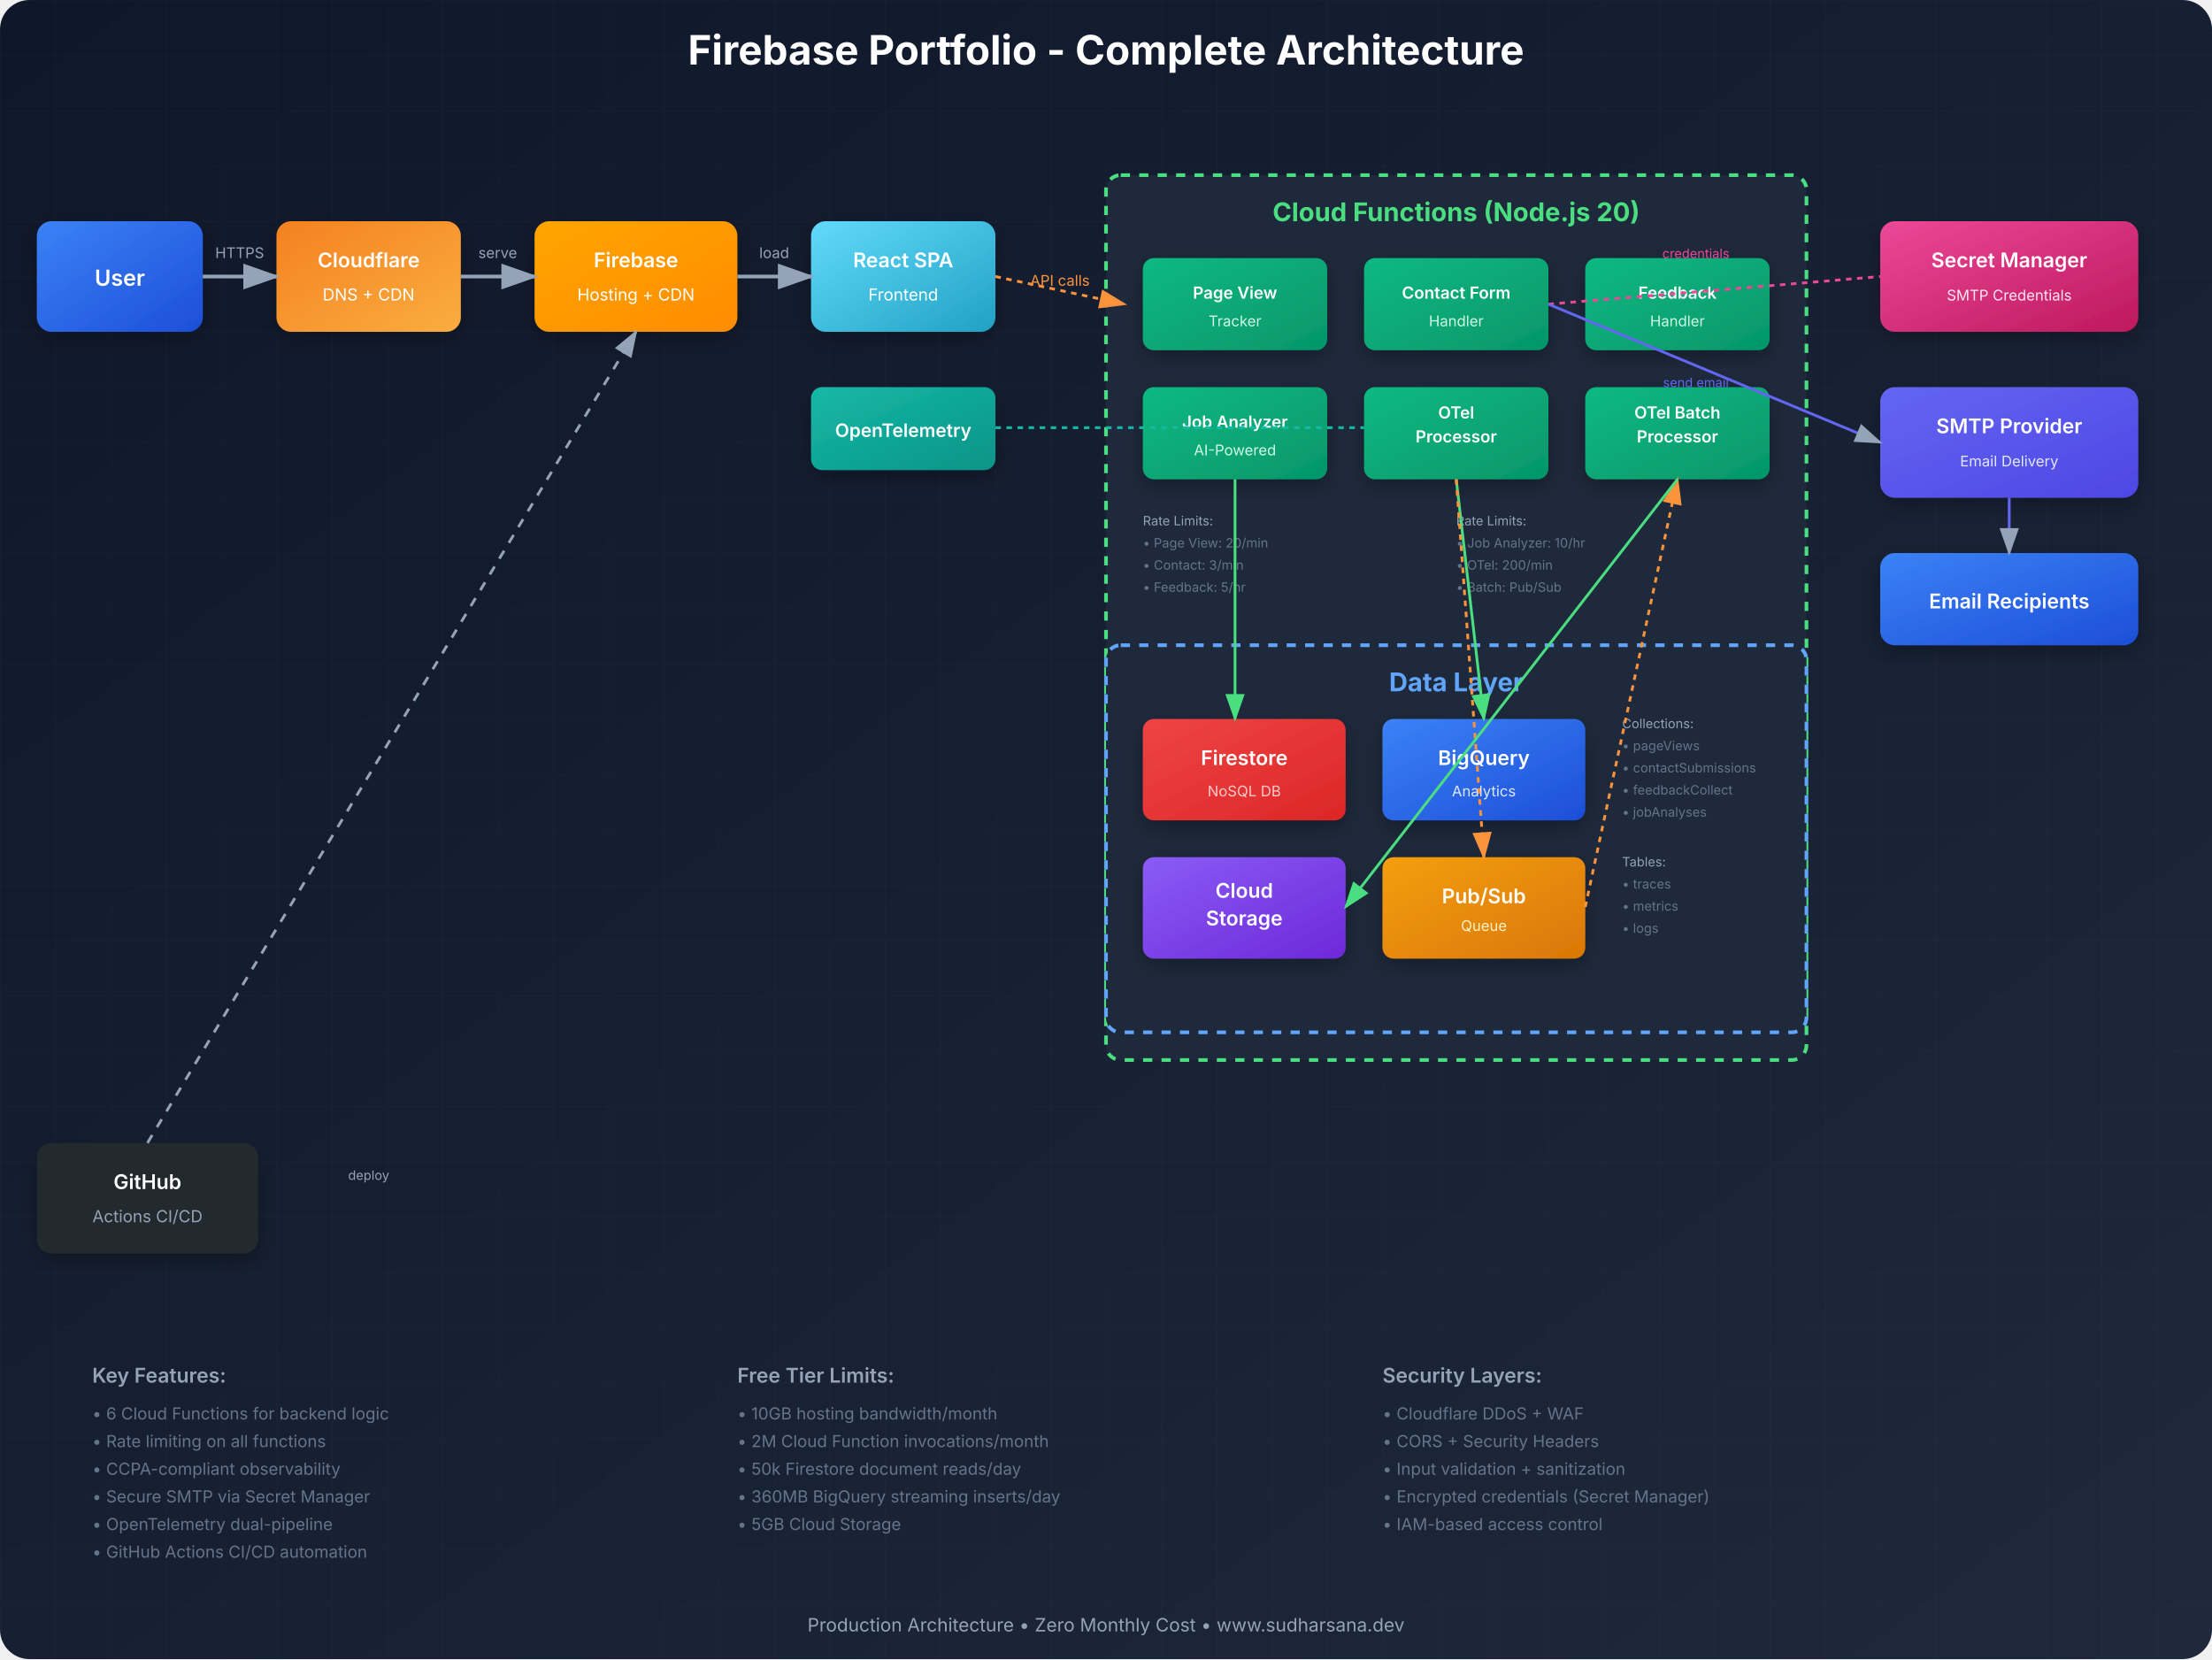
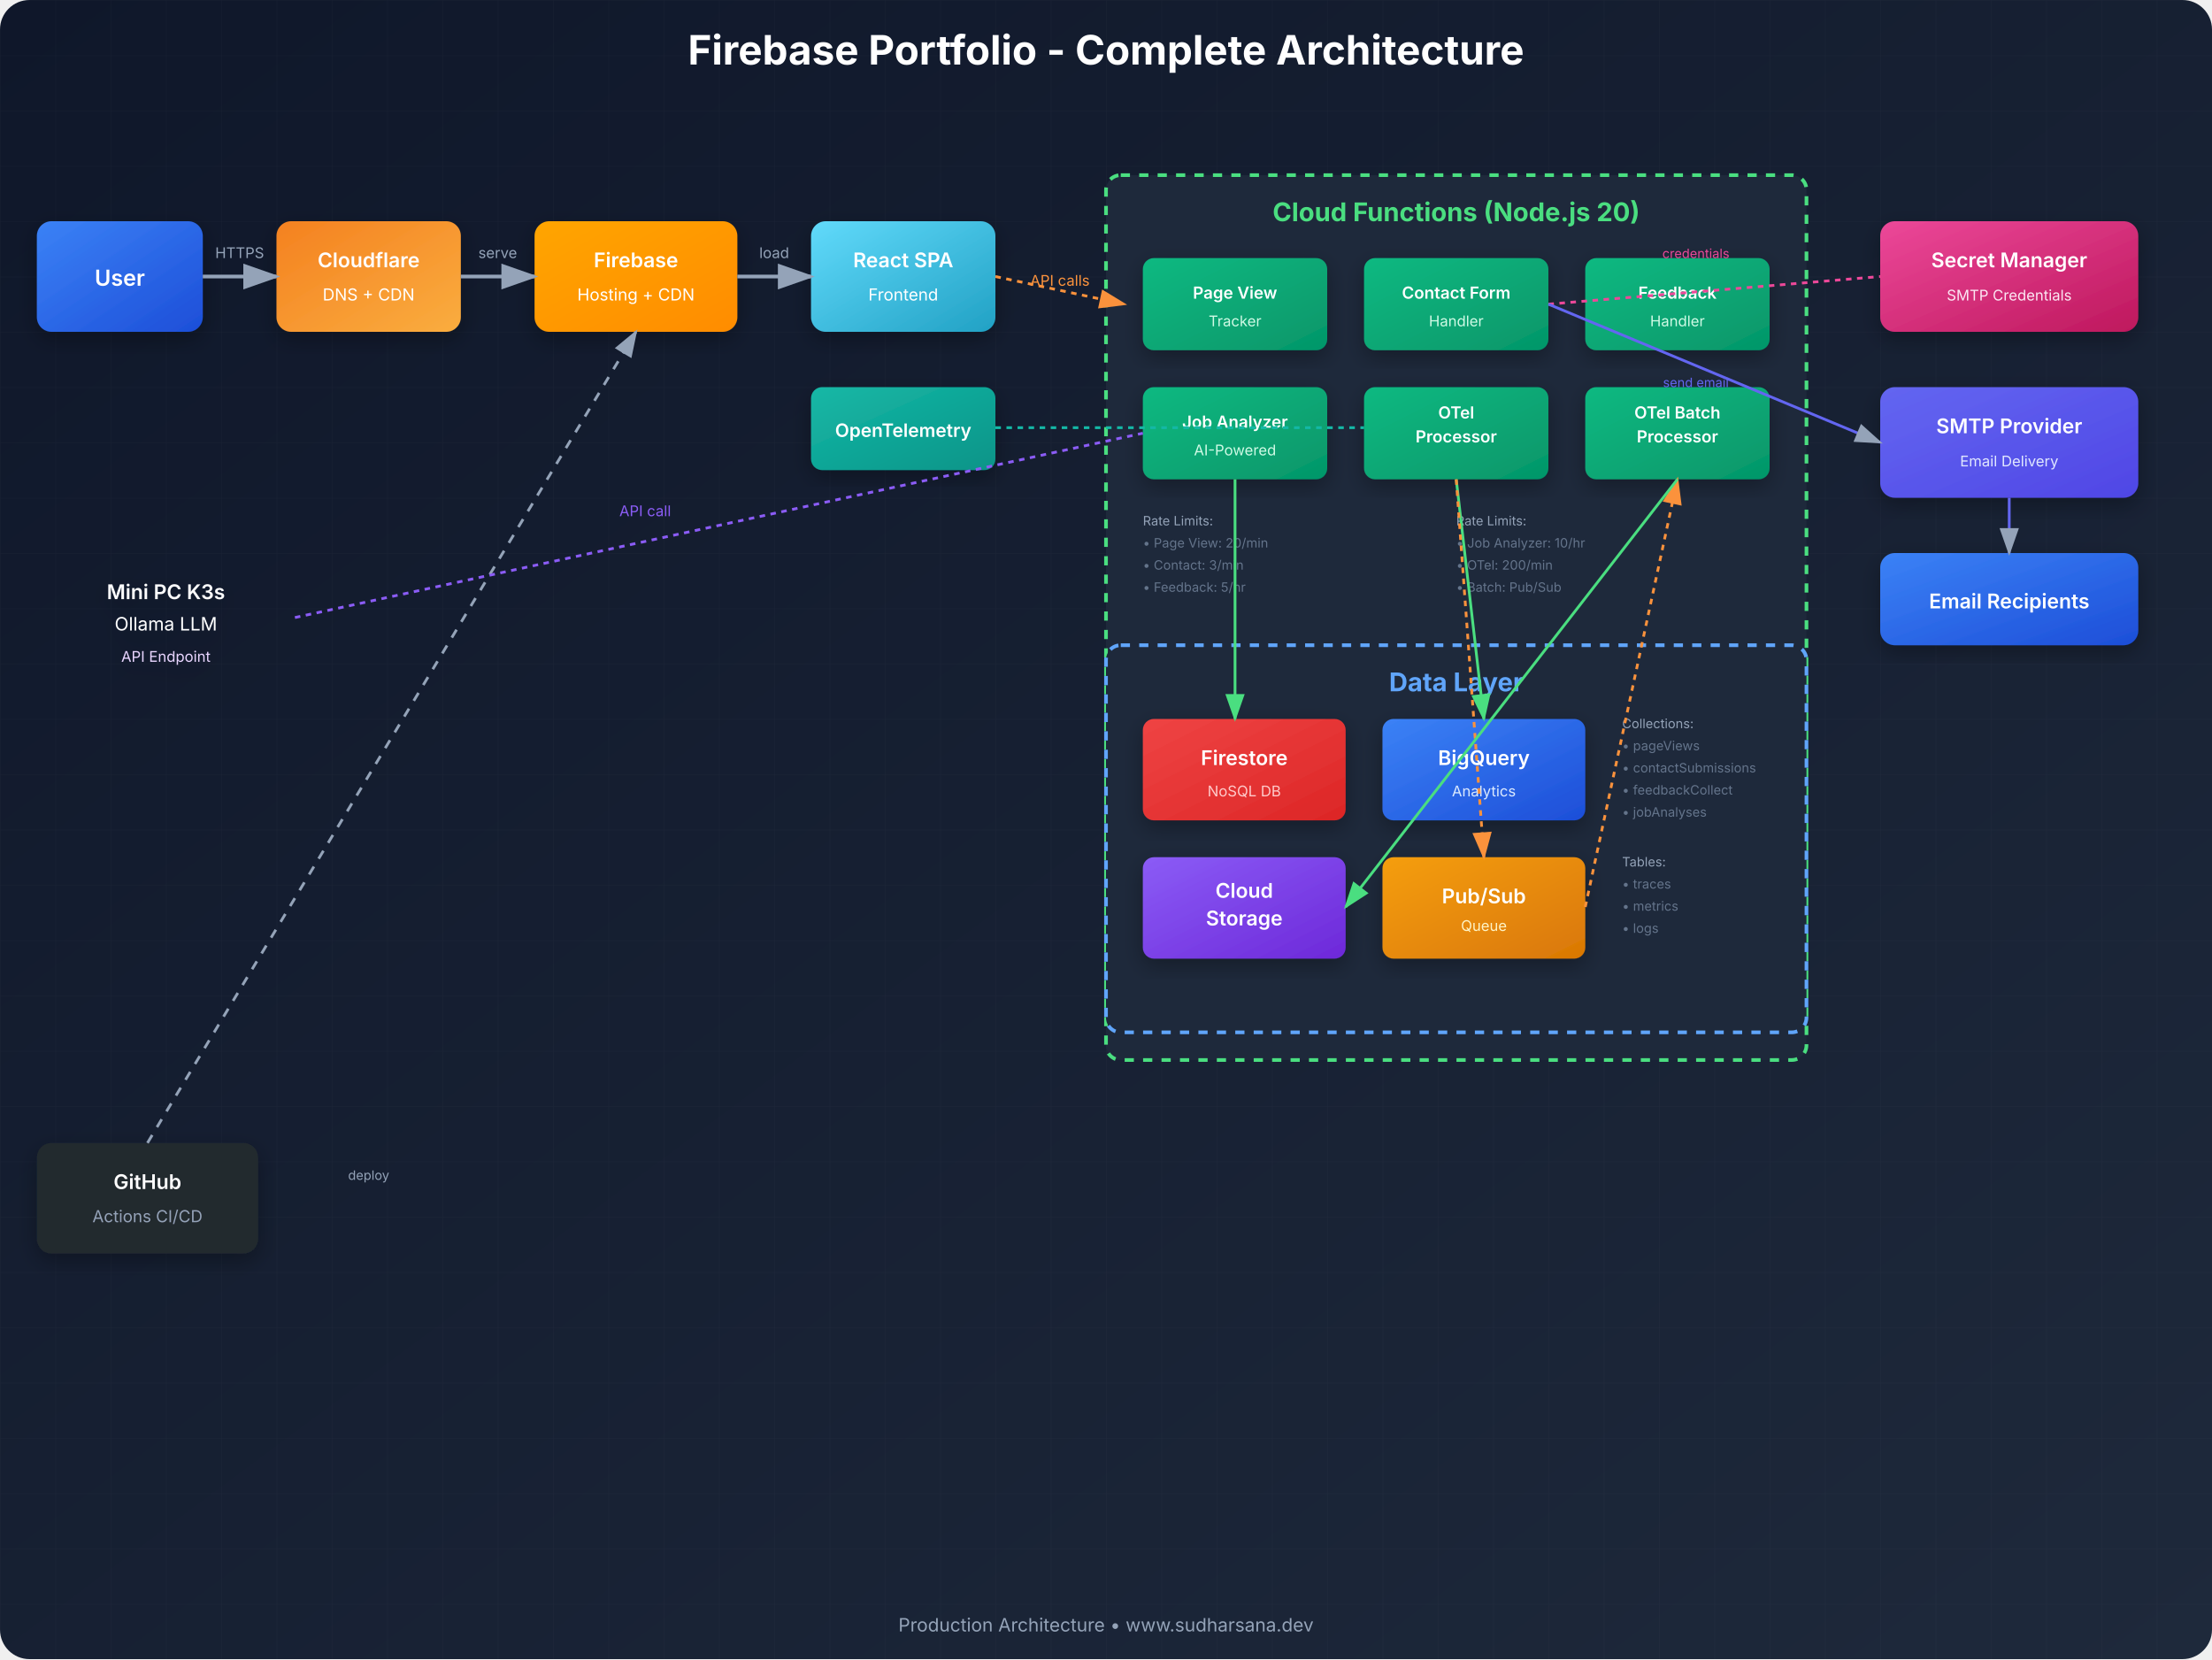
<svg xmlns="http://www.w3.org/2000/svg" viewBox="0 0 1200 900" style="font-family: system-ui, -apple-system, sans-serif;">
  <defs>
    <linearGradient id="userGrad" x1="0%" y1="0%" x2="100%" y2="100%">
      <stop offset="0%" style="stop-color:#3b82f6" />
      <stop offset="100%" style="stop-color:#1d4ed8" />
    </linearGradient>
    <linearGradient id="cloudflareGrad" x1="0%" y1="0%" x2="100%" y2="100%">
      <stop offset="0%" style="stop-color:#f48120" />
      <stop offset="100%" style="stop-color:#faad3f" />
    </linearGradient>
    <linearGradient id="firebaseGrad" x1="0%" y1="0%" x2="100%" y2="100%">
      <stop offset="0%" style="stop-color:#FFA500" />
      <stop offset="100%" style="stop-color:#FF8C00" />
    </linearGradient>
    <linearGradient id="reactGrad" x1="0%" y1="0%" x2="100%" y2="100%">
      <stop offset="0%" style="stop-color:#61dafb" />
      <stop offset="100%" style="stop-color:#21a1c4" />
    </linearGradient>
    <linearGradient id="functionGrad" x1="0%" y1="0%" x2="100%" y2="100%">
      <stop offset="0%" style="stop-color:#10b981" />
      <stop offset="100%" style="stop-color:#059669" />
    </linearGradient>
    <linearGradient id="firestoreGrad" x1="0%" y1="0%" x2="100%" y2="100%">
      <stop offset="0%" style="stop-color:#ef4444" />
      <stop offset="100%" style="stop-color:#dc2626" />
    </linearGradient>
    <linearGradient id="bigqueryGrad" x1="0%" y1="0%" x2="100%" y2="100%">
      <stop offset="0%" style="stop-color:#3b82f6" />
      <stop offset="100%" style="stop-color:#1d4ed8" />
    </linearGradient>
    <linearGradient id="storageGrad" x1="0%" y1="0%" x2="100%" y2="100%">
      <stop offset="0%" style="stop-color:#8b5cf6" />
      <stop offset="100%" style="stop-color:#6d28d9" />
    </linearGradient>
    <linearGradient id="pubsubGrad" x1="0%" y1="0%" x2="100%" y2="100%">
      <stop offset="0%" style="stop-color:#f59e0b" />
      <stop offset="100%" style="stop-color:#d97706" />
    </linearGradient>
    <linearGradient id="secretGrad" x1="0%" y1="0%" x2="100%" y2="100%">
      <stop offset="0%" style="stop-color:#ec4899" />
      <stop offset="100%" style="stop-color:#be185d" />
    </linearGradient>
    <linearGradient id="smtpGrad" x1="0%" y1="0%" x2="100%" y2="100%">
      <stop offset="0%" style="stop-color:#6366f1" />
      <stop offset="100%" style="stop-color:#4f46e5" />
    </linearGradient>
    <linearGradient id="otelGrad" x1="0%" y1="0%" x2="100%" y2="100%">
      <stop offset="0%" style="stop-color:#14b8a6" />
      <stop offset="100%" style="stop-color:#0d9488" />
    </linearGradient>
    <linearGradient id="bgGrad" x1="0%" y1="0%" x2="100%" y2="100%">
      <stop offset="0%" style="stop-color:#0f172a" />
      <stop offset="100%" style="stop-color:#1e293b" />
    </linearGradient>
    <filter id="shadow" x="-20%" y="-20%" width="140%" height="140%">
      <feDropShadow dx="0" dy="4" stdDeviation="6" flood-color="#000" flood-opacity="0.3" />
    </filter>
    <marker id="arrow" markerWidth="10" markerHeight="7" refX="9" refY="3.5" orient="auto">
      <polygon points="0 0, 10 3.5, 0 7" fill="#94a3b8" />
    </marker>
    <marker id="arrow-orange" markerWidth="10" markerHeight="7" refX="9" refY="3.5" orient="auto">
      <polygon points="0 0, 10 3.5, 0 7" fill="#fb923c" />
    </marker>
    <marker id="arrow-green" markerWidth="10" markerHeight="7" refX="9" refY="3.5" orient="auto">
      <polygon points="0 0, 10 3.5, 0 7" fill="#4ade80" />
    </marker>
  </defs>
  <rect width="1200" height="900" rx="16" fill="url(#bgGrad)" />
  <pattern id="grid" width="30" height="30" patternUnits="userSpaceOnUse">
    <path d="M 30 0 L 0 0 0 30" fill="none" stroke="#ffffff" stroke-width="0.3" opacity="0.05" />
  </pattern>
  <rect width="1200" height="900" fill="url(#grid)" />
  <text x="600" y="35" text-anchor="middle" fill="#ffffff" font-size="22" font-weight="700">Firebase Portfolio - Complete Architecture</text>
  <g filter="url(#shadow)">
    <rect x="20" y="120" width="90" height="60" rx="8" fill="url(#userGrad)" />
    <text x="65" y="155" text-anchor="middle" fill="white" font-size="12" font-weight="600">User</text>
  </g>
  <g filter="url(#shadow)">
    <rect x="150" y="120" width="100" height="60" rx="8" fill="url(#cloudflareGrad)" />
    <text x="200" y="145" text-anchor="middle" fill="white" font-size="11" font-weight="600">Cloudflare</text>
    <text x="200" y="163" text-anchor="middle" fill="white" font-size="9">DNS + CDN</text>
  </g>
  <g filter="url(#shadow)">
    <rect x="290" y="120" width="110" height="60" rx="8" fill="url(#firebaseGrad)" />
    <text x="345" y="145" text-anchor="middle" fill="white" font-size="11" font-weight="600">Firebase</text>
    <text x="345" y="163" text-anchor="middle" fill="white" font-size="9">Hosting + CDN</text>
  </g>
  <g filter="url(#shadow)">
    <rect x="440" y="120" width="100" height="60" rx="8" fill="url(#reactGrad)" />
    <text x="490" y="145" text-anchor="middle" fill="white" font-size="11" font-weight="600">React SPA</text>
    <text x="490" y="163" text-anchor="middle" fill="white" font-size="9">Frontend</text>
  </g>
  <g filter="url(#shadow)">
    <rect x="440" y="210" width="100" height="45" rx="6" fill="url(#otelGrad)" />
    <text x="490" y="237" text-anchor="middle" fill="white" font-size="10" font-weight="600">OpenTelemetry</text>
  </g>
  <rect x="600" y="95" width="380" height="480" fill="#1e293b" stroke="#4ade80" stroke-width="2" rx="8" stroke-dasharray="5,5" />
  <text x="790" y="120" text-anchor="middle" fill="#4ade80" font-size="14" font-weight="700">Cloud Functions (Node.js 20)</text>
  <g filter="url(#shadow)">
    <rect x="620" y="140" width="100" height="50" rx="6" fill="url(#functionGrad)" />
    <text x="670" y="162" text-anchor="middle" fill="white" font-size="9" font-weight="600">Page View</text>
    <text x="670" y="177" text-anchor="middle" fill="#d1fae5" font-size="8">Tracker</text>
  </g>
  <g filter="url(#shadow)">
    <rect x="740" y="140" width="100" height="50" rx="6" fill="url(#functionGrad)" />
    <text x="790" y="162" text-anchor="middle" fill="white" font-size="9" font-weight="600">Contact Form</text>
    <text x="790" y="177" text-anchor="middle" fill="#d1fae5" font-size="8">Handler</text>
  </g>
  <g filter="url(#shadow)">
    <rect x="860" y="140" width="100" height="50" rx="6" fill="url(#functionGrad)" />
    <text x="910" y="162" text-anchor="middle" fill="white" font-size="9" font-weight="600">Feedback</text>
    <text x="910" y="177" text-anchor="middle" fill="#d1fae5" font-size="8">Handler</text>
  </g>
  <g filter="url(#shadow)">
    <rect x="620" y="210" width="100" height="50" rx="6" fill="url(#functionGrad)" />
    <text x="670" y="232" text-anchor="middle" fill="white" font-size="9" font-weight="600">Job Analyzer</text>
    <text x="670" y="247" text-anchor="middle" fill="#d1fae5" font-size="8">AI-Powered</text>
  </g>
  <g filter="url(#shadow)">
    <rect x="740" y="210" width="100" height="50" rx="6" fill="url(#functionGrad)" />
    <text x="790" y="227" text-anchor="middle" fill="white" font-size="9" font-weight="600">OTel</text>
    <text x="790" y="240" text-anchor="middle" fill="white" font-size="9" font-weight="600">Processor</text>
  </g>
  <g filter="url(#shadow)">
    <rect x="860" y="210" width="100" height="50" rx="6" fill="url(#functionGrad)" />
    <text x="910" y="227" text-anchor="middle" fill="white" font-size="9" font-weight="600">OTel Batch</text>
    <text x="910" y="240" text-anchor="middle" fill="white" font-size="9" font-weight="600">Processor</text>
  </g>
  <text x="620" y="285" fill="#94a3b8" font-size="7">Rate Limits:</text>
  <text x="620" y="297" fill="#64748b" font-size="7">• Page View: 20/min</text>
  <text x="620" y="309" fill="#64748b" font-size="7">• Contact: 3/min</text>
  <text x="620" y="321" fill="#64748b" font-size="7">• Feedback: 5/hr</text>
  <text x="790" y="285" fill="#94a3b8" font-size="7">Rate Limits:</text>
  <text x="790" y="297" fill="#64748b" font-size="7">• Job Analyzer: 10/hr</text>
  <text x="790" y="309" fill="#64748b" font-size="7">• OTel: 200/min</text>
  <text x="790" y="321" fill="#64748b" font-size="7">• Batch: Pub/Sub</text>
  <rect x="600" y="350" width="380" height="210" fill="#1e293b" stroke="#60a5fa" stroke-width="2" rx="8" stroke-dasharray="5,5" />
  <text x="790" y="375" text-anchor="middle" fill="#60a5fa" font-size="14" font-weight="700">Data Layer</text>
  <g filter="url(#shadow)">
    <rect x="620" y="390" width="110" height="55" rx="6" fill="url(#firestoreGrad)" />
    <text x="675" y="415" text-anchor="middle" fill="white" font-size="11" font-weight="600">Firestore</text>
    <text x="675" y="432" text-anchor="middle" fill="#fecaca" font-size="8">NoSQL DB</text>
  </g>
  <g filter="url(#shadow)">
    <rect x="750" y="390" width="110" height="55" rx="6" fill="url(#bigqueryGrad)" />
    <text x="805" y="415" text-anchor="middle" fill="white" font-size="11" font-weight="600">BigQuery</text>
    <text x="805" y="432" text-anchor="middle" fill="#dbeafe" font-size="8">Analytics</text>
  </g>
  <g filter="url(#shadow)">
    <rect x="620" y="465" width="110" height="55" rx="6" fill="url(#storageGrad)" />
    <text x="675" y="487" text-anchor="middle" fill="white" font-size="11" font-weight="600">Cloud</text>
    <text x="675" y="502" text-anchor="middle" fill="white" font-size="11" font-weight="600">Storage</text>
  </g>
  <g filter="url(#shadow)">
    <rect x="750" y="465" width="110" height="55" rx="6" fill="url(#pubsubGrad)" />
    <text x="805" y="490" text-anchor="middle" fill="white" font-size="11" font-weight="600">Pub/Sub</text>
    <text x="805" y="505" text-anchor="middle" fill="#fef3c7" font-size="8">Queue</text>
  </g>
  <text x="880" y="395" fill="#94a3b8" font-size="7">Collections:</text>
  <text x="880" y="407" fill="#64748b" font-size="7">• pageViews</text>
  <text x="880" y="419" fill="#64748b" font-size="7">• contactSubmissions</text>
  <text x="880" y="431" fill="#64748b" font-size="7">• feedbackCollect</text>
  <text x="880" y="443" fill="#64748b" font-size="7">• jobAnalyses</text>
  <text x="880" y="470" fill="#94a3b8" font-size="7">Tables:</text>
  <text x="880" y="482" fill="#64748b" font-size="7">• traces</text>
  <text x="880" y="494" fill="#64748b" font-size="7">• metrics</text>
  <text x="880" y="506" fill="#64748b" font-size="7">• logs</text>
  <g filter="url(#shadow)">
    <rect x="1020" y="120" width="140" height="60" rx="8" fill="url(#secretGrad)" />
    <text x="1090" y="145" text-anchor="middle" fill="white" font-size="11" font-weight="600">Secret Manager</text>
    <text x="1090" y="163" text-anchor="middle" fill="#fce7f3" font-size="8">SMTP Credentials</text>
  </g>
  <g filter="url(#shadow)">
    <rect x="1020" y="210" width="140" height="60" rx="8" fill="url(#smtpGrad)" />
    <text x="1090" y="235" text-anchor="middle" fill="white" font-size="11" font-weight="600">SMTP Provider</text>
    <text x="1090" y="253" text-anchor="middle" fill="#e0e7ff" font-size="8">Email Delivery</text>
  </g>
  <g filter="url(#shadow)">
    <rect x="1020" y="300" width="140" height="50" rx="8" fill="url(#userGrad)" />
    <text x="1090" y="330" text-anchor="middle" fill="white" font-size="11" font-weight="600">Email Recipients</text>
  </g>
  <g filter="url(#shadow)">
    <rect x="20" y="620" width="120" height="60" rx="8" fill="#24292f" />
    <text x="80" y="645" text-anchor="middle" fill="white" font-size="11" font-weight="600">GitHub</text>
    <text x="80" y="663" text-anchor="middle" fill="#94a3b8" font-size="9">Actions CI/CD</text>
  </g>
  <path d="M 110 150 L 150 150" stroke="#94a3b8" stroke-width="2" marker-end="url(#arrow)" />
  <path d="M 250 150 L 290 150" stroke="#94a3b8" stroke-width="2" marker-end="url(#arrow)" />
  <path d="M 400 150 L 440 150" stroke="#94a3b8" stroke-width="2" marker-end="url(#arrow)" />
  <path d="M 540 150 L 610 165" stroke="#fb923c" stroke-width="1.5" stroke-dasharray="3,3" marker-end="url(#arrow-orange)" />
  <path d="M 540 232 L 740 232" stroke="#14b8a6" stroke-width="1.5" stroke-dasharray="3,3" />
  <path d="M 670 260 L 670 390" stroke="#4ade80" stroke-width="1.5" marker-end="url(#arrow-green)" />
  <path d="M 790 260 L 805 390" stroke="#4ade80" stroke-width="1.5" marker-end="url(#arrow-green)" />
  <path d="M 790 260 L 805 465" stroke="#fb923c" stroke-width="1.5" stroke-dasharray="3,3" marker-end="url(#arrow-orange)" />
  <path d="M 860 492 L 910 260" stroke="#fb923c" stroke-width="1.5" stroke-dasharray="3,3" marker-end="url(#arrow-orange)" />
  <path d="M 910 260 L 730 492" stroke="#4ade80" stroke-width="1.5" marker-end="url(#arrow-green)" />
  <path d="M 840 165 L 1020 150" stroke="#ec4899" stroke-width="1.5" stroke-dasharray="3,3" fill="none" />
  <path d="M 840 165 L 1020 240" stroke="#6366f1" stroke-width="1.5" marker-end="url(#arrow)" fill="none" />
  <path d="M 1090 270 L 1090 300" stroke="#6366f1" stroke-width="1.5" marker-end="url(#arrow)" />
  <path d="M 80 620 L 345 180" stroke="#94a3b8" stroke-width="1.5" stroke-dasharray="5,5" marker-end="url(#arrow)" fill="none" />
  <text x="130" y="140" text-anchor="middle" fill="#94a3b8" font-size="8">HTTPS</text>
  <text x="270" y="140" text-anchor="middle" fill="#94a3b8" font-size="8">serve</text>
  <text x="420" y="140" text-anchor="middle" fill="#94a3b8" font-size="8">load</text>
  <text x="575" y="155" text-anchor="middle" fill="#fb923c" font-size="8">API calls</text>
  <text x="920" y="140" text-anchor="middle" fill="#ec4899" font-size="7">credentials</text>
  <text x="920" y="210" text-anchor="middle" fill="#6366f1" font-size="7">send email</text>
  <text x="200" y="640" text-anchor="middle" fill="#94a3b8" font-size="7">deploy</text>
-   <text x="50" y="750" fill="#94a3b8" font-size="11" font-weight="600">Key Features:</text>
-   <text x="50" y="770" fill="#64748b" font-size="9">• 6 Cloud Functions for backend logic</text>
-   <text x="50" y="785" fill="#64748b" font-size="9">• Rate limiting on all functions</text>
-   <text x="50" y="800" fill="#64748b" font-size="9">• CCPA-compliant observability</text>
-   <text x="50" y="815" fill="#64748b" font-size="9">• Secure SMTP via Secret Manager</text>
-   <text x="50" y="830" fill="#64748b" font-size="9">• OpenTelemetry dual-pipeline</text>
-   <text x="50" y="845" fill="#64748b" font-size="9">• GitHub Actions CI/CD automation</text>
-   <text x="400" y="750" fill="#94a3b8" font-size="11" font-weight="600">Free Tier Limits:</text>
-   <text x="400" y="770" fill="#64748b" font-size="9">• 10GB hosting bandwidth/month</text>
-   <text x="400" y="785" fill="#64748b" font-size="9">• 2M Cloud Function invocations/month</text>
-   <text x="400" y="800" fill="#64748b" font-size="9">• 50k Firestore document reads/day</text>
-   <text x="400" y="815" fill="#64748b" font-size="9">• 360MB BigQuery streaming inserts/day</text>
-   <text x="400" y="830" fill="#64748b" font-size="9">• 5GB Cloud Storage</text>
-   <text x="750" y="750" fill="#94a3b8" font-size="11" font-weight="600">Security Layers:</text>
-   <text x="750" y="770" fill="#64748b" font-size="9">• Cloudflare DDoS + WAF</text>
-   <text x="750" y="785" fill="#64748b" font-size="9">• CORS + Security Headers</text>
-   <text x="750" y="800" fill="#64748b" font-size="9">• Input validation + sanitization</text>
-   <text x="750" y="815" fill="#64748b" font-size="9">• Encrypted credentials (Secret Manager)</text>
-   <text x="750" y="830" fill="#64748b" font-size="9">• IAM-based access control</text>
-   <text x="600" y="885" text-anchor="middle" fill="#94a3b8" font-size="10">Production Architecture • Zero Monthly Cost • www.sudharsana.dev</text>
+   <g filter="url(#shadow)">
+     <rect x="20" y="300" width="140" height="70" rx="8" fill="url(#ollamaGrad)" />
+     <text x="90" y="325" text-anchor="middle" fill="white" font-size="11" font-weight="600">Mini PC K3s</text>
+     <text x="90" y="342" text-anchor="middle" fill="white" font-size="10">Ollama LLM</text>
+     <text x="90" y="359" text-anchor="middle" fill="#e9d5ff" font-size="8">API Endpoint</text>
+   </g>
+   <path d="M 160 335 L 620 235" stroke="#8b5cf6" stroke-width="1.5" stroke-dasharray="3,3" fill="none" />
+   <text x="350" y="280" text-anchor="middle" fill="#8b5cf6" font-size="8">API call</text>
+   <text x="600" y="885" text-anchor="middle" fill="#94a3b8" font-size="10">Production Architecture • www.sudharsana.dev</text>
</svg>
